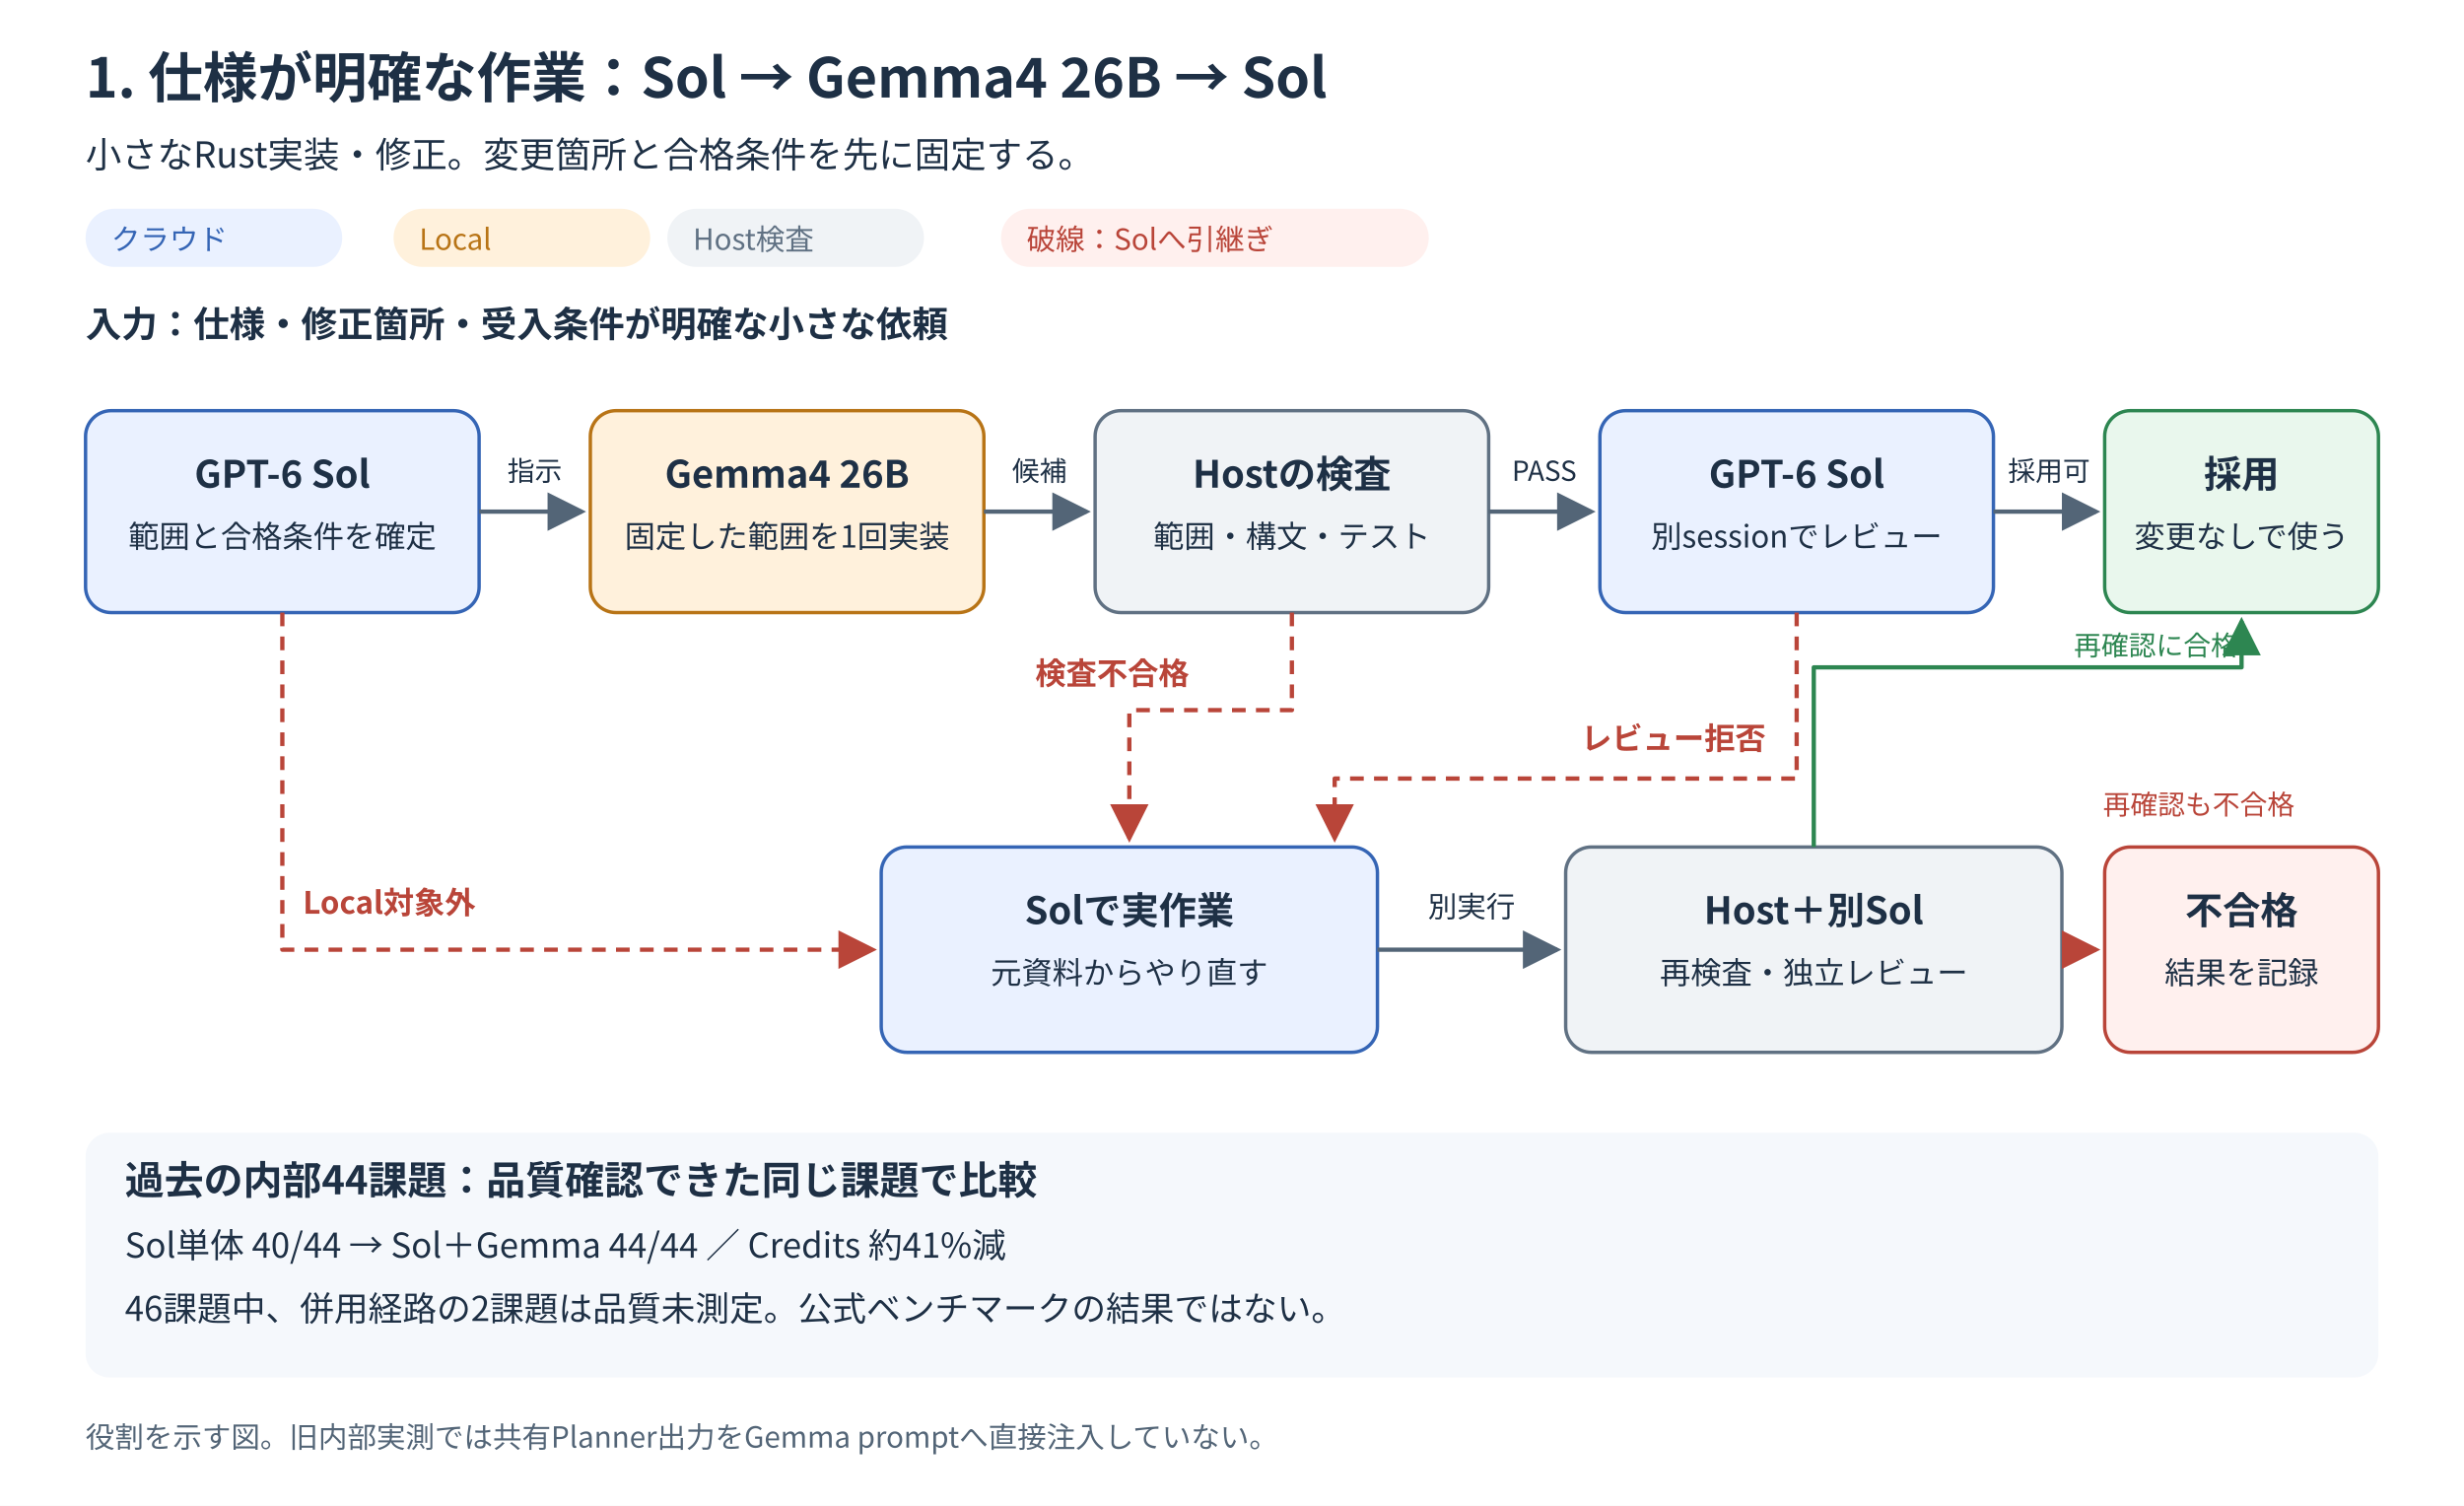
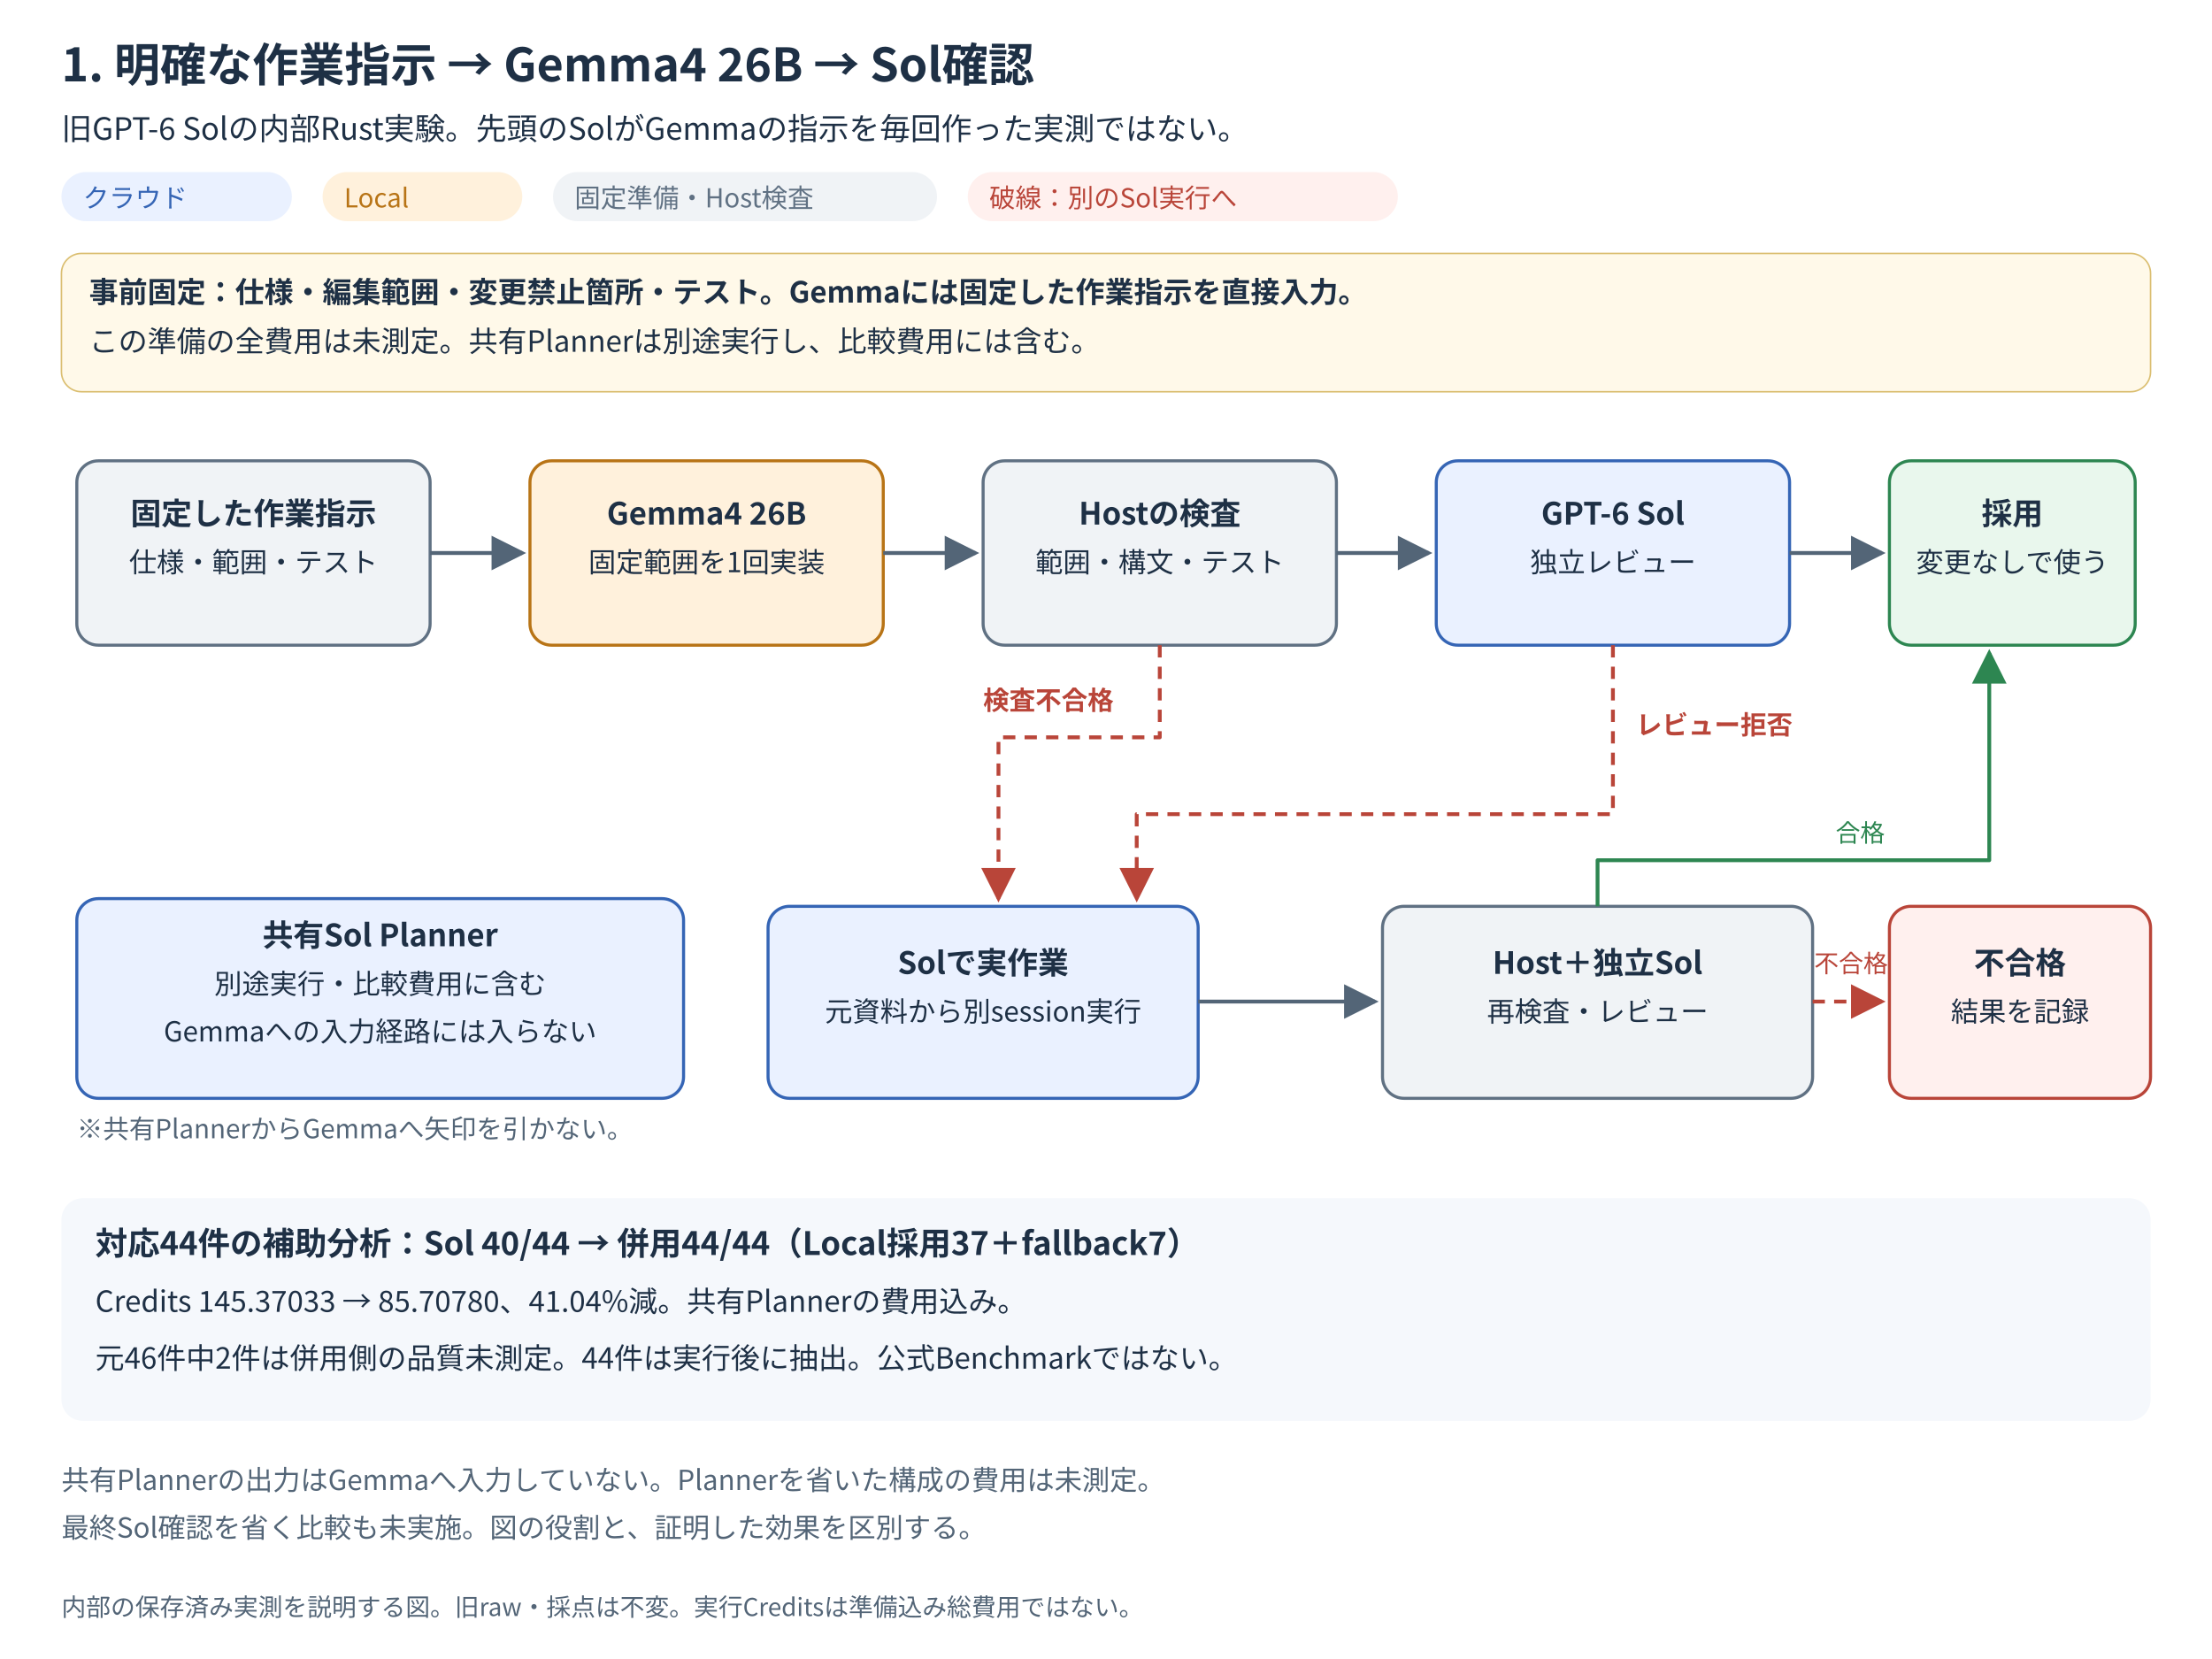
- <svg xmlns="http://www.w3.org/2000/svg" width="1440" height="880" viewBox="0 0 1440 880" role="img" aria-labelledby="title desc">
+ <svg xmlns="http://www.w3.org/2000/svg" width="1440" height="1080" viewBox="0 0 1440 1080" role="img" aria-labelledby="title desc">
  <defs>
    <marker id="arrow" markerWidth="9" markerHeight="9" refX="8" refY="4.5" orient="auto">
      <path d="M0,0 L9,4.5 L0,9" fill="#536577" />
    </marker>
    <marker id="fallback" markerWidth="9" markerHeight="9" refX="8" refY="4.5" orient="auto">
      <path d="M0,0 L9,4.5 L0,9" fill="#b94539" />
    </marker>
    <marker id="accept" markerWidth="9" markerHeight="9" refX="8" refY="4.5" orient="auto">
      <path d="M0,0 L9,4.5 L0,9" fill="#2d8651" />
    </marker>
  </defs>
-   <rect width="1440" height="880" fill="white" />
+   <rect width="1440" height="1080" fill="white" />
  <g font-family="Yu Gothic, Meiryo, Noto Sans CJK JP, sans-serif" fill="#1e3045">
-     <text x="50" y="57" font-size="32" font-weight="700" text-anchor="start" fill="#1e3045">1. 仕様が明確な作業：Sol → Gemma4 26B → Sol</text>
-     <text x="50" y="98" font-size="21" font-weight="400" text-anchor="start" fill="#1e3045">小さなRust実装・修正。変更箇所と合格条件を先に固定する。</text>
-     <rect x="50" y="122" width="150" height="34" rx="17" fill="#eaf1ff" />
-     <text x="65" y="146" font-size="17" font-weight="400" text-anchor="start" fill="#3565b5">クラウド</text>
-     <rect x="230" y="122" width="150" height="34" rx="17" fill="#fff1dc" />
-     <text x="245" y="146" font-size="17" font-weight="400" text-anchor="start" fill="#b87416">Local</text>
-     <rect x="390" y="122" width="150" height="34" rx="17" fill="#f0f3f6" />
-     <text x="405" y="146" font-size="17" font-weight="400" text-anchor="start" fill="#607183">Host検査</text>
-     <rect x="585" y="122" width="250" height="34" rx="17" fill="#fff0ee" />
-     <text x="600" y="146" font-size="17" font-weight="400" text-anchor="start" fill="#b94539">破線：Solへ引継ぎ</text>
-     <text x="50" y="197" font-size="21" font-weight="700" text-anchor="start" fill="#1e3045">入力：仕様・修正箇所・受入条件が明確な小さな依頼</text>
-     <rect x="50" y="240" width="230" height="118" rx="15" fill="#eaf1ff" stroke="#3565b5" stroke-width="2" />
-     <text x="165.0" y="285" font-size="22" font-weight="700" text-anchor="middle" fill="#1e3045">GPT-6 Sol</text>
-     <text x="165.0" y="320" font-size="18" font-weight="400" text-anchor="middle" fill="#1e3045">範囲と合格条件を確定</text>
-     <rect x="345" y="240" width="230" height="118" rx="15" fill="#fff1dc" stroke="#b87416" stroke-width="2" />
-     <text x="460.0" y="285" font-size="22" font-weight="700" text-anchor="middle" fill="#1e3045">Gemma4 26B</text>
-     <text x="460.0" y="320" font-size="18" font-weight="400" text-anchor="middle" fill="#1e3045">固定した範囲を1回実装</text>
-     <rect x="640" y="240" width="230" height="118" rx="15" fill="#f0f3f6" stroke="#607183" stroke-width="2" />
-     <text x="755.0" y="285" font-size="22" font-weight="700" text-anchor="middle" fill="#1e3045">Hostの検査</text>
-     <text x="755.0" y="320" font-size="18" font-weight="400" text-anchor="middle" fill="#1e3045">範囲・構文・テスト</text>
-     <rect x="935" y="240" width="230" height="118" rx="15" fill="#eaf1ff" stroke="#3565b5" stroke-width="2" />
-     <text x="1050.0" y="285" font-size="22" font-weight="700" text-anchor="middle" fill="#1e3045">GPT-6 Sol</text>
-     <text x="1050.0" y="320" font-size="18" font-weight="400" text-anchor="middle" fill="#1e3045">別sessionでレビュー</text>
-     <rect x="1230" y="240" width="160" height="118" rx="15" fill="#e9f7ed" stroke="#2d8651" stroke-width="2" />
-     <text x="1310.0" y="285" font-size="22" font-weight="700" text-anchor="middle" fill="#1e3045">採用</text>
-     <text x="1310.0" y="320" font-size="18" font-weight="400" text-anchor="middle" fill="#1e3045">変更なしで使う</text>
-     <path d="M280,299 H340" fill="none" stroke="#536577" stroke-width="2.5" stroke-linejoin="round" marker-end="url(#arrow)" />
-     <text x="312.5" y="281" font-size="16" font-weight="400" text-anchor="middle" fill="#1e3045">指示</text>
-     <path d="M575,299 H635" fill="none" stroke="#536577" stroke-width="2.5" stroke-linejoin="round" marker-end="url(#arrow)" />
-     <text x="607.5" y="281" font-size="16" font-weight="400" text-anchor="middle" fill="#1e3045">候補</text>
-     <path d="M870,299 H930" fill="none" stroke="#536577" stroke-width="2.5" stroke-linejoin="round" marker-end="url(#arrow)" />
-     <text x="902.5" y="281" font-size="16" font-weight="400" text-anchor="middle" fill="#1e3045">PASS</text>
-     <path d="M1165,299 H1225" fill="none" stroke="#536577" stroke-width="2.5" stroke-linejoin="round" marker-end="url(#arrow)" />
-     <text x="1197.5" y="281" font-size="16" font-weight="400" text-anchor="middle" fill="#1e3045">採用可</text>
-     <path d="M165,358 V555 H510" fill="none" stroke="#b94539" stroke-width="2.5" stroke-linejoin="round" stroke-dasharray="8 6" marker-end="url(#fallback)" />
-     <text x="177" y="534" font-size="18" font-weight="700" text-anchor="start" fill="#b94539">Local対象外</text>
-     <path d="M755,358 V415 H660 V490" fill="none" stroke="#b94539" stroke-width="2.5" stroke-linejoin="round" stroke-dasharray="8 6" marker-end="url(#fallback)" />
-     <text x="605" y="400" font-size="18" font-weight="700" text-anchor="start" fill="#b94539">検査不合格</text>
-     <path d="M1050,358 V455 H780 V490" fill="none" stroke="#b94539" stroke-width="2.5" stroke-linejoin="round" stroke-dasharray="8 6" marker-end="url(#fallback)" />
-     <text x="924" y="438" font-size="18" font-weight="700" text-anchor="start" fill="#b94539">レビュー拒否</text>
-     <rect x="515" y="495" width="290" height="120" rx="15" fill="#eaf1ff" stroke="#3565b5" stroke-width="2" />
-     <text x="660.0" y="540" font-size="22" font-weight="700" text-anchor="middle" fill="#1e3045">Solで実作業</text>
-     <text x="660.0" y="575" font-size="18" font-weight="400" text-anchor="middle" fill="#1e3045">元資料からやり直す</text>
-     <rect x="915" y="495" width="290" height="120" rx="15" fill="#f0f3f6" stroke="#607183" stroke-width="2" />
-     <text x="1060.0" y="540" font-size="22" font-weight="700" text-anchor="middle" fill="#1e3045">Host＋別Sol</text>
-     <text x="1060.0" y="575" font-size="18" font-weight="400" text-anchor="middle" fill="#1e3045">再検査・独立レビュー</text>
-     <rect x="1230" y="495" width="160" height="120" rx="15" fill="#fff0ee" stroke="#b94539" stroke-width="2" />
-     <text x="1310.0" y="540" font-size="22" font-weight="700" text-anchor="middle" fill="#1e3045">不合格</text>
-     <text x="1310.0" y="575" font-size="18" font-weight="400" text-anchor="middle" fill="#1e3045">結果を記録</text>
-     <path d="M805,555 H910" fill="none" stroke="#536577" stroke-width="2.5" stroke-linejoin="round" marker-end="url(#arrow)" />
-     <text x="860" y="536" font-size="17" font-weight="400" text-anchor="middle" fill="#1e3045">別実行</text>
-     <path d="M1205,555 H1225" fill="none" stroke="#b94539" stroke-width="2.5" stroke-linejoin="round" stroke-dasharray="8 6" marker-end="url(#fallback)" />
-     <text x="1285" y="476" font-size="16" font-weight="400" text-anchor="middle" fill="#b94539">再確認も不合格</text>
-     <path d="M1060,495 V390 H1310 V363" fill="none" stroke="#2d8651" stroke-width="2.5" stroke-linejoin="round" marker-end="url(#accept)" />
-     <text x="1260" y="383" font-size="16" font-weight="400" text-anchor="middle" fill="#2d8651">再確認に合格</text>
-     <rect x="50" y="662" width="1340" height="143" rx="14" fill="#f5f8fc" />
-     <text x="73" y="698" font-size="23" font-weight="700" text-anchor="start" fill="#1e3045">過去の内部44課題：品質確認できた同じ課題で比較</text>
-     <text x="73" y="735" font-size="20" font-weight="400" text-anchor="start" fill="#1e3045">Sol単体 40/44 → Sol＋Gemma 44/44 ／ Credits 約41%減</text>
-     <text x="73" y="772" font-size="20" font-weight="400" text-anchor="start" fill="#1e3045">46課題中、併用経路の2課題は品質未測定。公式ベンチマークの結果ではない。</text>
-     <text x="50" y="846" font-size="17" font-weight="400" text-anchor="start" fill="#536577">役割を示す図。旧内部実測では共有Planner出力をGemma promptへ直接注入していない。</text>
+     <text x="40" y="53" font-size="30" font-weight="700" text-anchor="start" fill="#1e3045">1. 明確な作業指示 → Gemma4 26B → Sol確認</text>
+     <text x="40" y="91" font-size="20" font-weight="400" text-anchor="start" fill="#1e3045">旧GPT-6 Solの内部Rust実験。先頭のSolがGemmaの指示を毎回作った実測ではない。</text>
+     <rect x="40" y="112" width="150" height="32" rx="16" fill="#eaf1ff" />
+     <text x="54" y="135" font-size="17" font-weight="400" text-anchor="start" fill="#3565b5">クラウド</text>
+     <rect x="210" y="112" width="130" height="32" rx="16" fill="#fff1dc" />
+     <text x="224" y="135" font-size="17" font-weight="400" text-anchor="start" fill="#b87416">Local</text>
+     <rect x="360" y="112" width="250" height="32" rx="16" fill="#f0f3f6" />
+     <text x="374" y="135" font-size="17" font-weight="400" text-anchor="start" fill="#607183">固定準備・Host検査</text>
+     <rect x="630" y="112" width="280" height="32" rx="16" fill="#fff0ee" />
+     <text x="644" y="135" font-size="17" font-weight="400" text-anchor="start" fill="#b94539">破線：別のSol実行へ</text>
+     <rect x="40" y="165" width="1360" height="90" rx="13" fill="#fff9e9" stroke="#dbbf72" />
+     <text x="58" y="197" font-size="19" font-weight="700" text-anchor="start" fill="#1e3045">事前固定：仕様・編集範囲・変更禁止箇所・テスト。Gemmaには固定した作業指示を直接入力。</text>
+     <text x="58" y="229" font-size="19" font-weight="400" text-anchor="start" fill="#1e3045">この準備の全費用は未測定。共有Plannerは別途実行し、比較費用には含む。</text>
+     <rect x="50" y="300" width="230" height="120" rx="14" fill="#f0f3f6" stroke="#607183" stroke-width="2" />
+     <text x="165.0" y="341.5" font-size="20" font-weight="700" text-anchor="middle" fill="#1e3045">固定した作業指示</text>
+     <text x="165.0" y="372.5" font-size="18" font-weight="400" text-anchor="middle" fill="#1e3045">仕様・範囲・テスト</text>
+     <rect x="345" y="300" width="230" height="120" rx="14" fill="#fff1dc" stroke="#b87416" stroke-width="2" />
+     <text x="460.0" y="341.5" font-size="20" font-weight="700" text-anchor="middle" fill="#1e3045">Gemma4 26B</text>
+     <text x="460.0" y="372.5" font-size="18" font-weight="400" text-anchor="middle" fill="#1e3045">固定範囲を1回実装</text>
+     <rect x="640" y="300" width="230" height="120" rx="14" fill="#f0f3f6" stroke="#607183" stroke-width="2" />
+     <text x="755.0" y="341.5" font-size="20" font-weight="700" text-anchor="middle" fill="#1e3045">Hostの検査</text>
+     <text x="755.0" y="372.5" font-size="18" font-weight="400" text-anchor="middle" fill="#1e3045">範囲・構文・テスト</text>
+     <rect x="935" y="300" width="230" height="120" rx="14" fill="#eaf1ff" stroke="#3565b5" stroke-width="2" />
+     <text x="1050.0" y="341.5" font-size="20" font-weight="700" text-anchor="middle" fill="#1e3045">GPT-6 Sol</text>
+     <text x="1050.0" y="372.5" font-size="18" font-weight="400" text-anchor="middle" fill="#1e3045">独立レビュー</text>
+     <rect x="1230" y="300" width="160" height="120" rx="14" fill="#e9f7ed" stroke="#2d8651" stroke-width="2" />
+     <text x="1310.0" y="341.5" font-size="20" font-weight="700" text-anchor="middle" fill="#1e3045">採用</text>
+     <text x="1310.0" y="372.5" font-size="18" font-weight="400" text-anchor="middle" fill="#1e3045">変更なしで使う</text>
+     <path d="M280,360 H340" fill="none" stroke="#536577" stroke-width="2.5" stroke-linejoin="round" marker-end="url(#arrow)" />
+     <path d="M575,360 H635" fill="none" stroke="#536577" stroke-width="2.5" stroke-linejoin="round" marker-end="url(#arrow)" />
+     <path d="M870,360 H930" fill="none" stroke="#536577" stroke-width="2.5" stroke-linejoin="round" marker-end="url(#arrow)" />
+     <path d="M1165,360 H1225" fill="none" stroke="#536577" stroke-width="2.5" stroke-linejoin="round" marker-end="url(#arrow)" />
+     <path d="M755,420 V480 H650 V585" fill="none" stroke="#b94539" stroke-width="2.5" stroke-linejoin="round" stroke-dasharray="8 6" marker-end="url(#fallback)" />
+     <text x="640" y="462" font-size="17" font-weight="700" text-anchor="start" fill="#b94539">検査不合格</text>
+     <path d="M1050,420 V530 H740 V585" fill="none" stroke="#b94539" stroke-width="2.5" stroke-linejoin="round" stroke-dasharray="8 6" marker-end="url(#fallback)" />
+     <text x="1065" y="478" font-size="17" font-weight="700" text-anchor="start" fill="#b94539">レビュー拒否</text>
+     <rect x="50" y="585" width="395" height="130" rx="14" fill="#eaf1ff" stroke="#3565b5" stroke-width="2" />
+     <text x="247.5" y="616.0" font-size="20" font-weight="700" text-anchor="middle" fill="#1e3045">共有Sol Planner</text>
+     <text x="247.5" y="647.0" font-size="18" font-weight="400" text-anchor="middle" fill="#1e3045">別途実行・比較費用に含む</text>
+     <text x="247.5" y="678.0" font-size="18" font-weight="400" text-anchor="middle" fill="#1e3045">Gemmaへの入力経路には入らない</text>
+     <text x="50" y="741" font-size="17" font-weight="400" text-anchor="start" fill="#536577">※共有PlannerからGemmaへ矢印を引かない。</text>
+     <rect x="500" y="590" width="280" height="125" rx="14" fill="#eaf1ff" stroke="#3565b5" stroke-width="2" />
+     <text x="640.0" y="634.0" font-size="20" font-weight="700" text-anchor="middle" fill="#1e3045">Solで実作業</text>
+     <text x="640.0" y="665.0" font-size="18" font-weight="400" text-anchor="middle" fill="#1e3045">元資料から別session実行</text>
+     <rect x="900" y="590" width="280" height="125" rx="14" fill="#f0f3f6" stroke="#607183" stroke-width="2" />
+     <text x="1040.0" y="634.0" font-size="20" font-weight="700" text-anchor="middle" fill="#1e3045">Host＋独立Sol</text>
+     <text x="1040.0" y="665.0" font-size="18" font-weight="400" text-anchor="middle" fill="#1e3045">再検査・レビュー</text>
+     <rect x="1230" y="590" width="170" height="125" rx="14" fill="#fff0ee" stroke="#b94539" stroke-width="2" />
+     <text x="1315.0" y="634.0" font-size="20" font-weight="700" text-anchor="middle" fill="#1e3045">不合格</text>
+     <text x="1315.0" y="665.0" font-size="18" font-weight="400" text-anchor="middle" fill="#1e3045">結果を記録</text>
+     <path d="M780,652 H895" fill="none" stroke="#536577" stroke-width="2.5" stroke-linejoin="round" marker-end="url(#arrow)" />
+     <path d="M1180,652 H1225" fill="none" stroke="#b94539" stroke-width="2.5" stroke-linejoin="round" stroke-dasharray="8 6" marker-end="url(#fallback)" />
+     <text x="1205" y="633" font-size="16" font-weight="400" text-anchor="middle" fill="#b94539">不合格</text>
+     <path d="M1040,590 V560 H1295 V425" fill="none" stroke="#2d8651" stroke-width="2.5" stroke-linejoin="round" marker-end="url(#accept)" />
+     <text x="1195" y="548" font-size="16" font-weight="400" text-anchor="start" fill="#2d8651">合格</text>
+     <rect x="40" y="780" width="1360" height="145" rx="14" fill="#f5f8fc" />
+     <text x="62" y="817" font-size="21" font-weight="700" text-anchor="start" fill="#1e3045">対応44件の補助分析：Sol 40/44 → 併用44/44（Local採用37＋fallback7）</text>
+     <text x="62" y="854" font-size="19" font-weight="400" text-anchor="start" fill="#1e3045">Credits 145.37033 → 85.70780、41.04%減。共有Plannerの費用込み。</text>
+     <text x="62" y="891" font-size="19" font-weight="400" text-anchor="start" fill="#1e3045">元46件中2件は併用側の品質未測定。44件は実行後に抽出。公式Benchmarkではない。</text>
+     <text x="40" y="970" font-size="18" font-weight="400" text-anchor="start" fill="#536577">共有Plannerの出力はGemmaへ入力していない。Plannerを省いた構成の費用は未測定。</text>
+     <text x="40" y="1001" font-size="18" font-weight="400" text-anchor="start" fill="#536577">最終Sol確認を省く比較も未実施。図の役割と、証明した効果を区別する。</text>
+     <text x="40" y="1052" font-size="16" font-weight="400" text-anchor="start" fill="#536577">内部の保存済み実測を説明する図。旧raw・採点は不変。実行Creditsは準備込み総費用ではない。</text>
  </g>
</svg>
